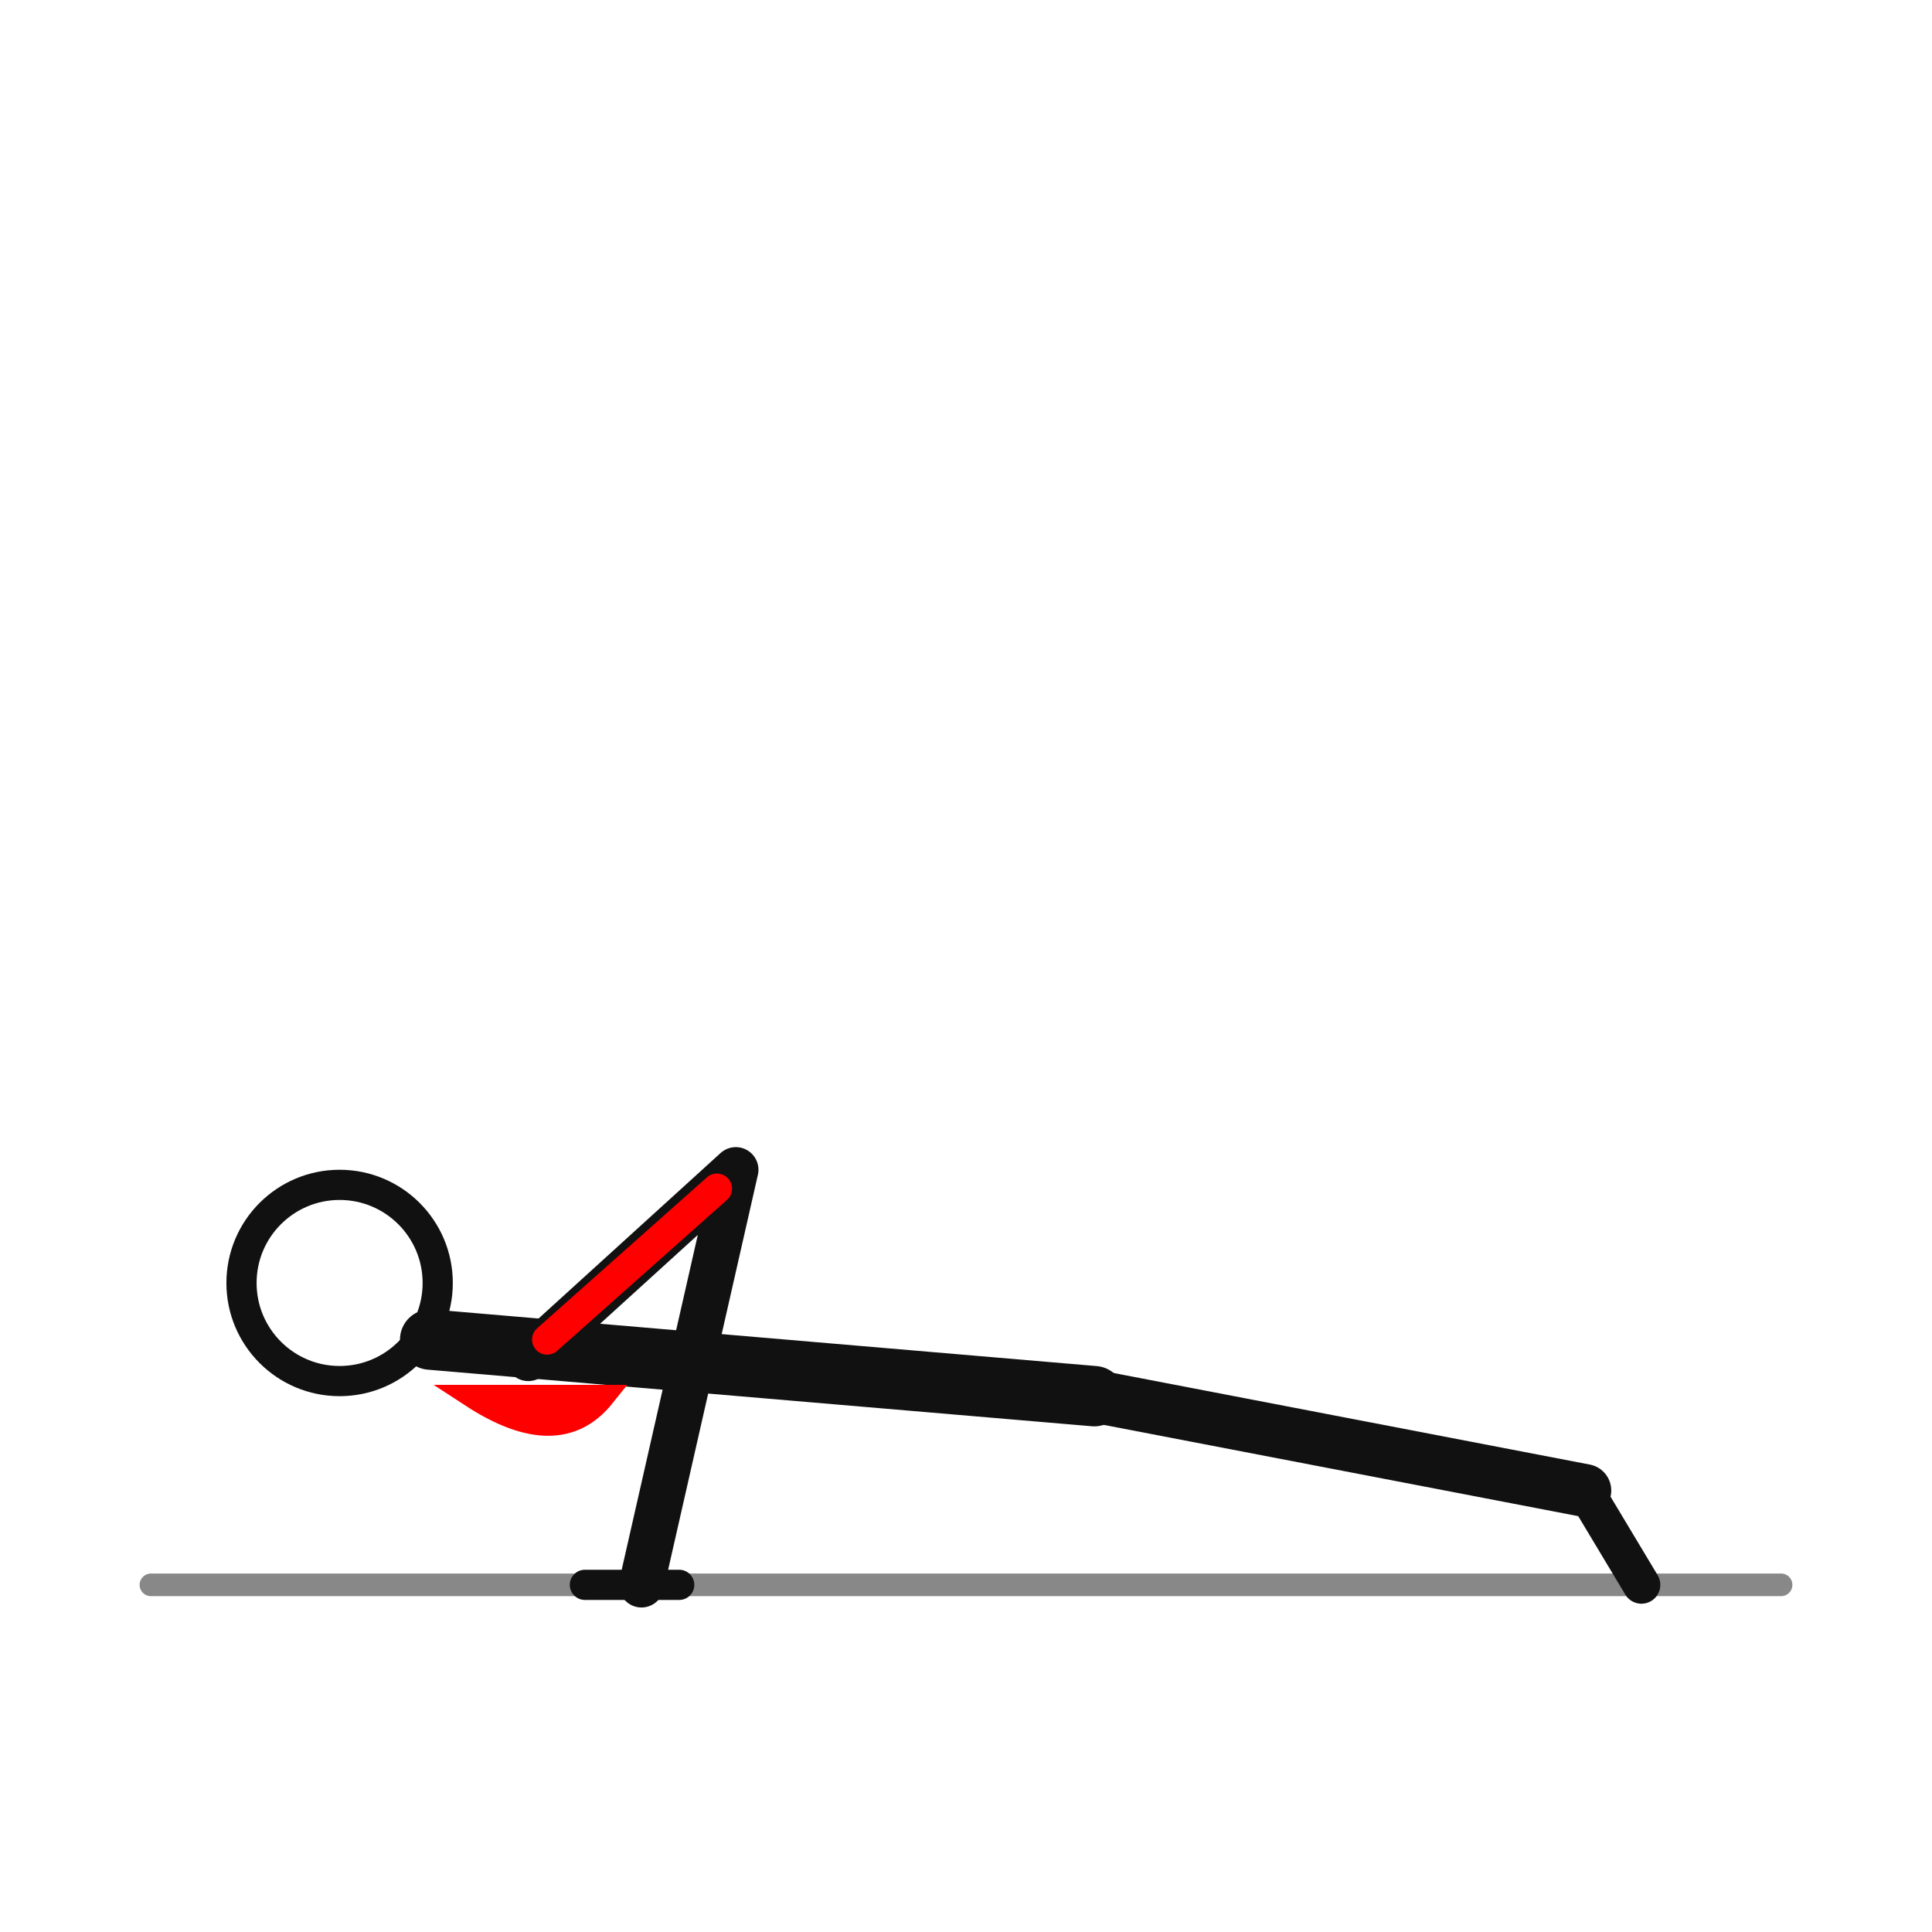
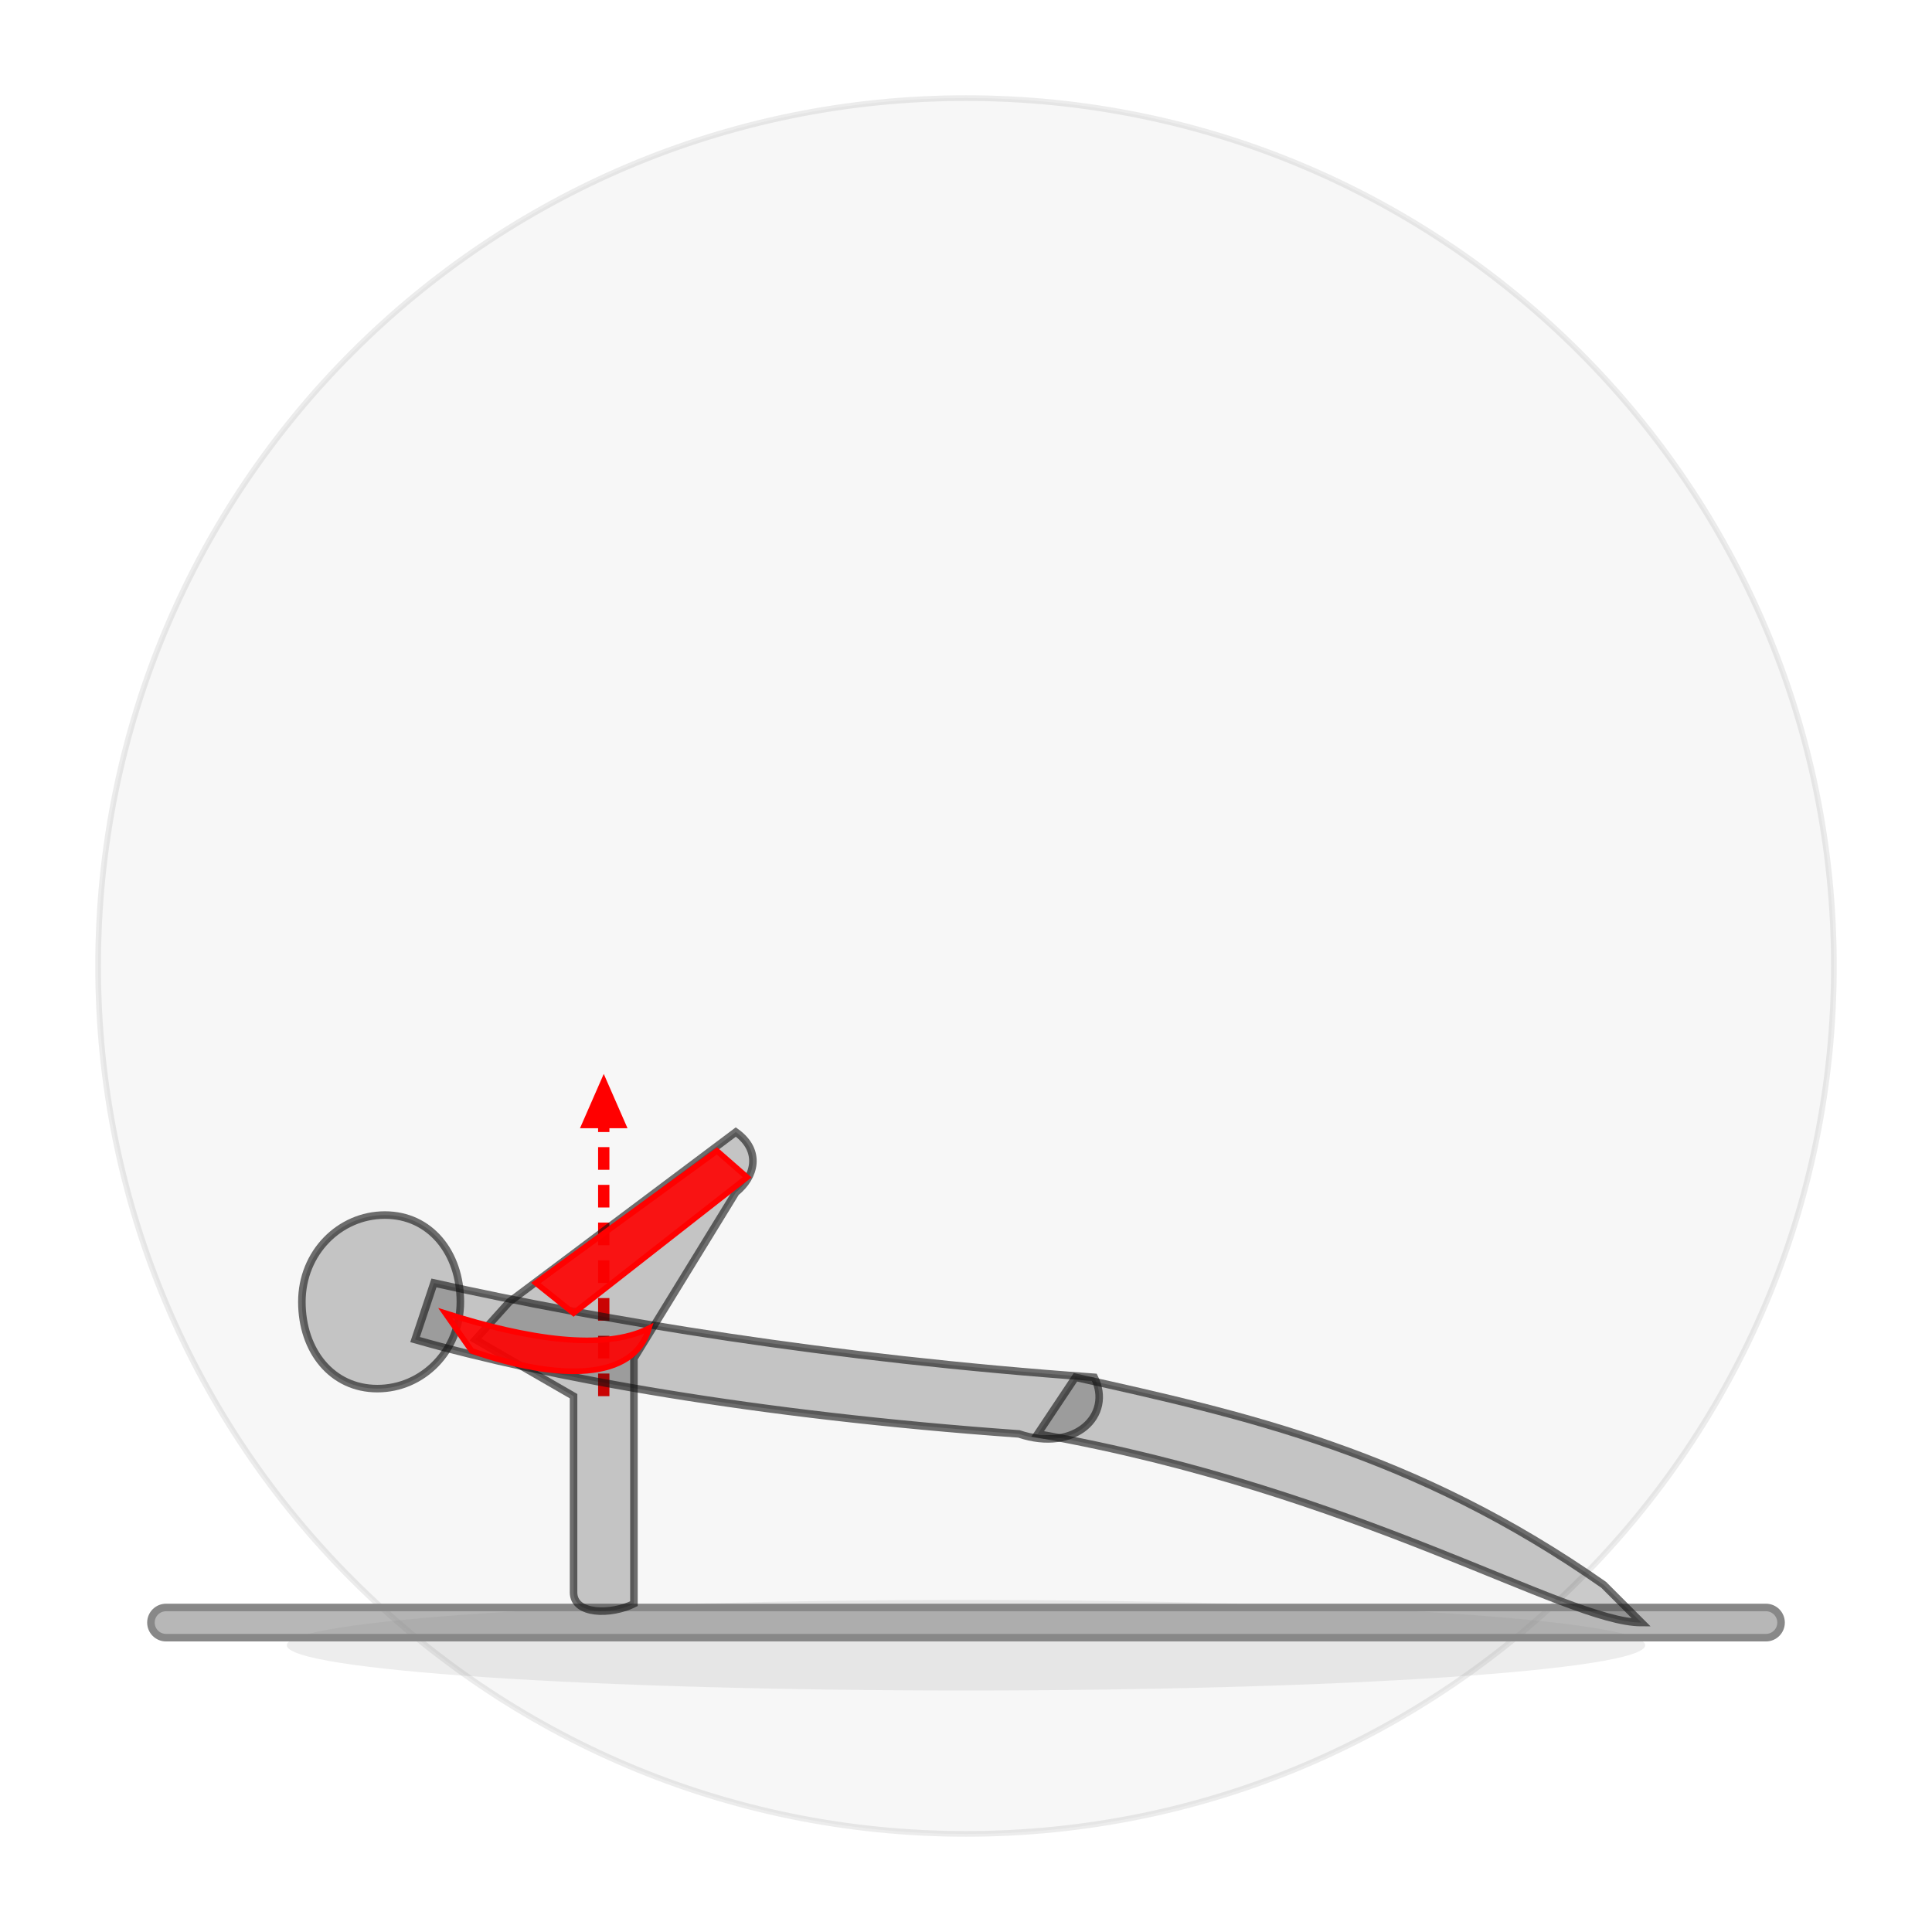
<svg xmlns="http://www.w3.org/2000/svg" viewBox="0 0 512 512">
-   <path stroke="#888888" stroke-width="6" stroke-linecap="round" d="M 40,420 L 472,420" />
-   <circle cx="90" cy="340" r="26" stroke="#111111" stroke-width="8" fill="none" />
-   <path stroke="#111111" stroke-width="16" stroke-linecap="round" d="M 114,355 L 290,370" />
-   <path stroke="#111111" stroke-width="12" stroke-linecap="round" stroke-linejoin="round" fill="none" d="M 140,360 L 195,310 L 170,420" />
-   <path stroke="#111111" stroke-width="8" stroke-linecap="round" d="M 155,420 L 180,420" />
-   <path stroke="#111111" stroke-width="14" stroke-linecap="round" d="M 290,370 L 420,395" />
-   <path stroke="#111111" stroke-width="10" stroke-linecap="round" d="M 420,395 L 435,420" />
-   <path stroke="#FF0000" stroke-width="8" stroke-linecap="round" d="M 145,355 L 190,315" />
-   <path stroke="#FF0000" stroke-width="6" stroke-linecap="round" fill="#FF0000" d="M 125,370 Q 148,385 160,370 Z" />
+   <defs>
+     <marker id="arrow" viewBox="0 0 10 10" refX="5" refY="5" markerWidth="6" markerHeight="6" orient="auto-start-reverse">
+       <path d="M 0 1.5 L 8 5 L 0 8.5 z" fill="#FF0000" />
+     </marker>
+     <marker id="arrow-neutral" viewBox="0 0 10 10" refX="5" refY="5" markerWidth="6" markerHeight="6" orient="auto-start-reverse">
+       <path d="M 0 1.5 L 8 5 L 0 8.5 z" fill="#888888" />
+     </marker>
+   </defs>
+   <circle cx="256" cy="256" r="230" fill="#111111" fill-opacity="0.035" stroke="#111111" stroke-width="1.5" stroke-opacity="0.08" />
+   <ellipse cx="256" cy="436" rx="180" ry="12" fill="#888888" fill-opacity="0.15" />
+   <rect x="40" y="426" width="432" height="8" rx="4" fill="#888888" fill-opacity="0.6" stroke="#888888" stroke-width="2" />
+   <path d="M 160,370 L 160,290" stroke="#FF0000" stroke-width="3" stroke-dasharray="6,4" marker-end="url(#arrow)" />
+   <path d="M 80,345 C 80,332 90,322 102,322 C 114,322 122,332 122,345 C 122,358 112,368 100,368 C 88,368 80,358 80,345 Z" fill="#111111" fill-opacity="0.22" stroke="#111111" stroke-width="2" stroke-opacity="0.6" />
+   <path d="M 115,340 C 160,350 220,360 290,365 C 295,375 285,385 270,380 C 200,375 145,365 110,355 Z" fill="#111111" fill-opacity="0.22" stroke="#111111" stroke-width="2" stroke-opacity="0.6" />
+   <path d="M 135,345 L 195,300 C 202,305 200,312 195,316 L 168,360 L 168,425 C 162,428 152,428 152,422 L 152,370 L 126,355 Z" fill="#111111" fill-opacity="0.22" stroke="#111111" stroke-width="2" stroke-opacity="0.6" />
+   <path d="M 285,365 C 330,375 375,385 425,420 L 435,430 C 415,430 360,395 275,380 Z" fill="#111111" fill-opacity="0.22" stroke="#111111" stroke-width="2" stroke-opacity="0.6" />
+   <path d="M 118,348 C 140,355 160,358 172,352 C 168,366 148,366 125,358 Z" fill="#FF0000" fill-opacity="0.9" stroke="#FF0000" stroke-width="1.5" />
+   <path d="M 142,340 L 190,305 L 198,312 L 152,348 Z" fill="#FF0000" fill-opacity="0.9" stroke="#FF0000" stroke-width="1.5" />
</svg>
